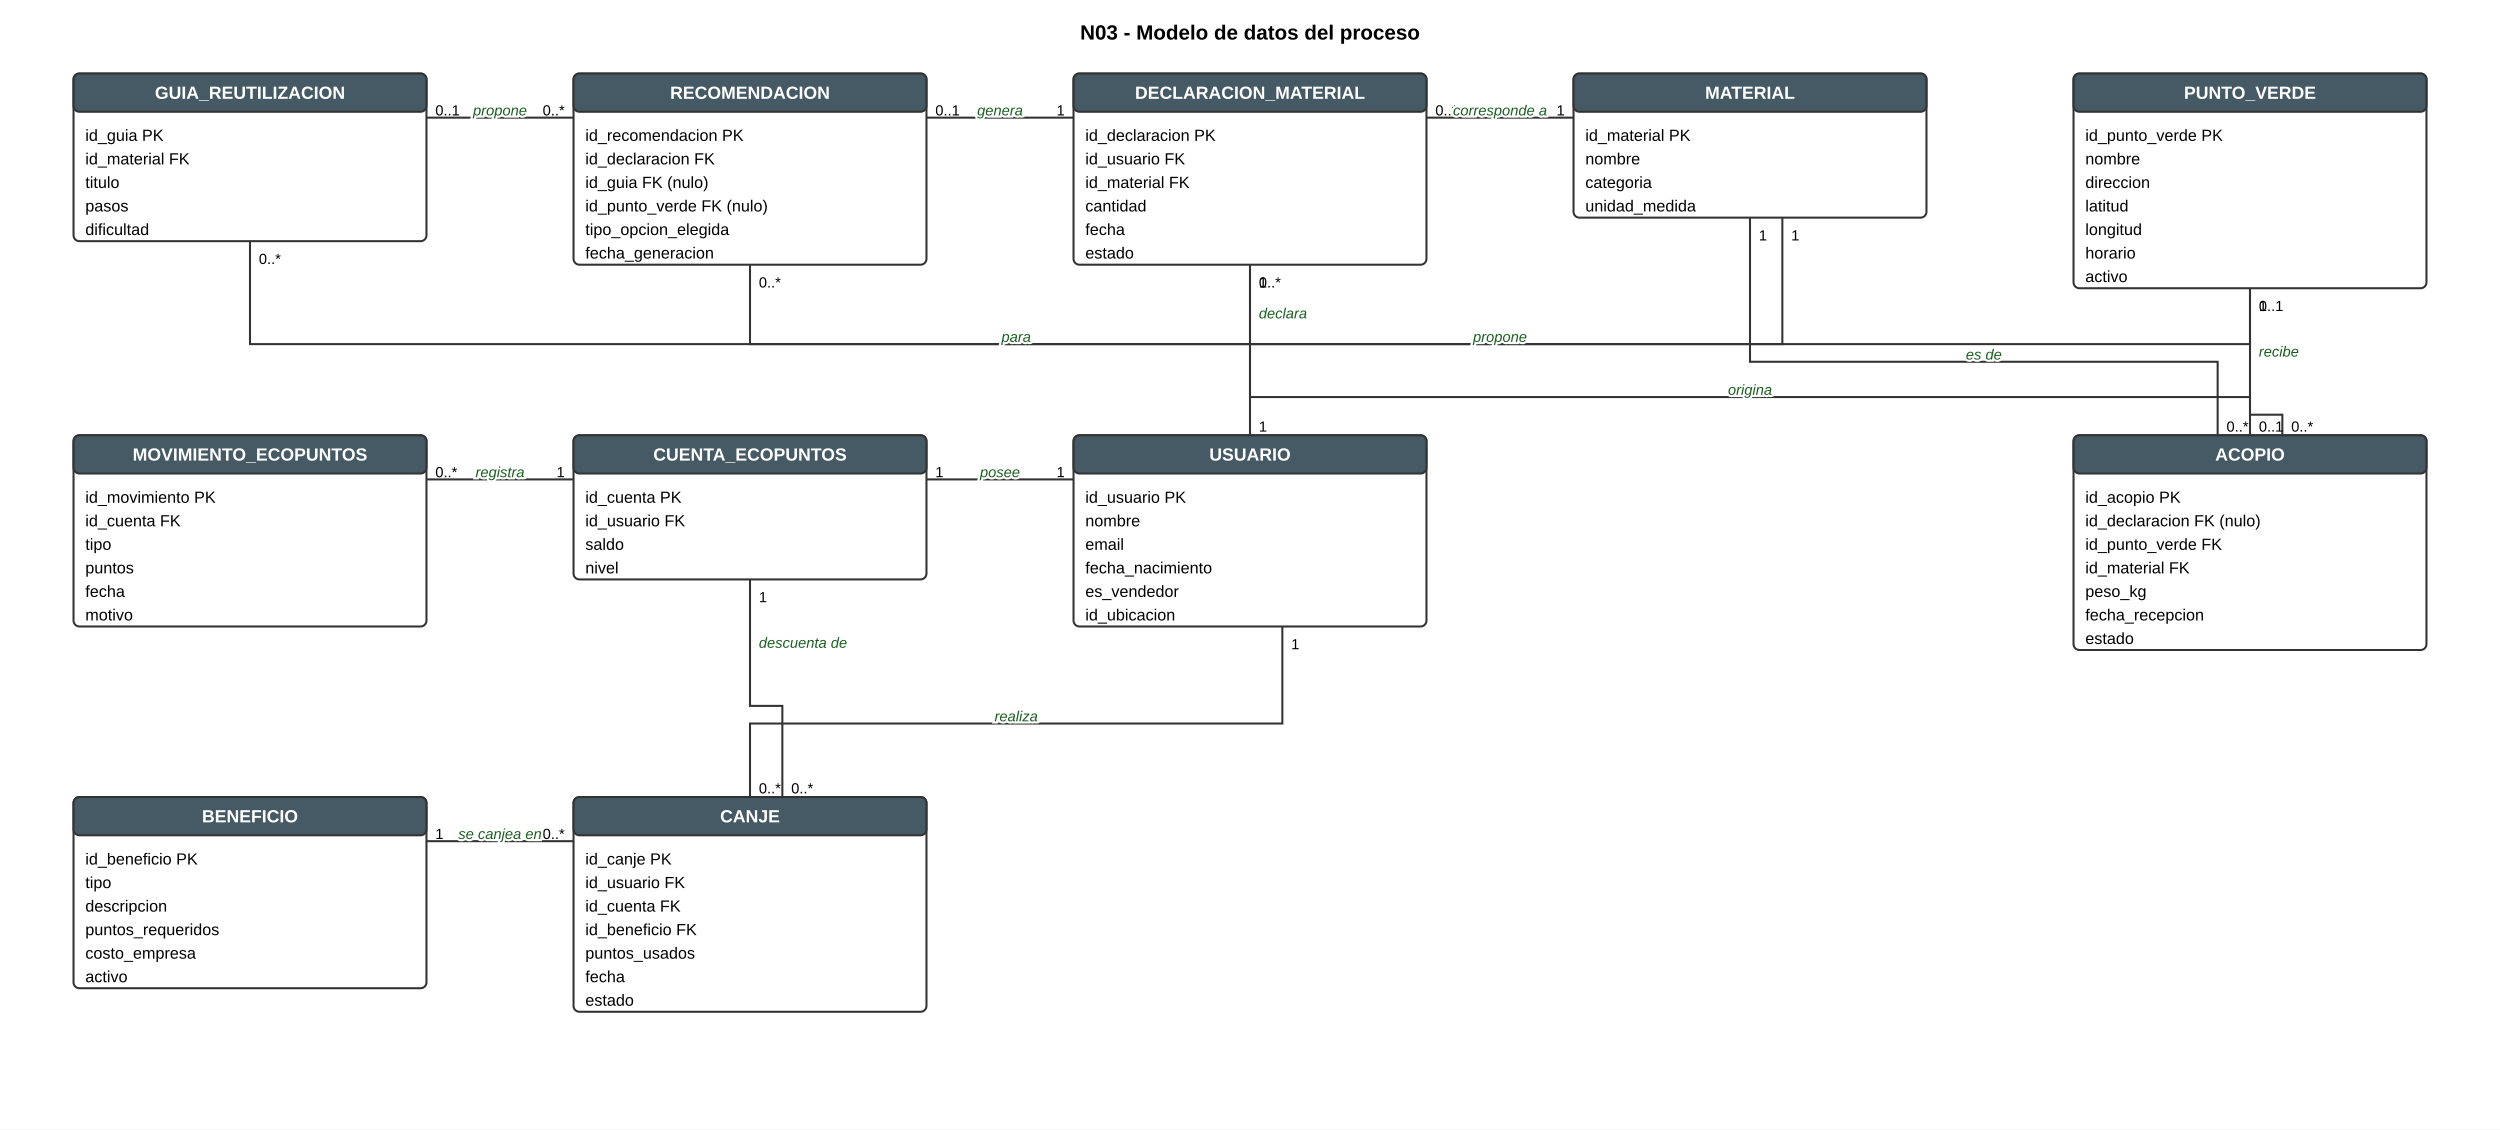
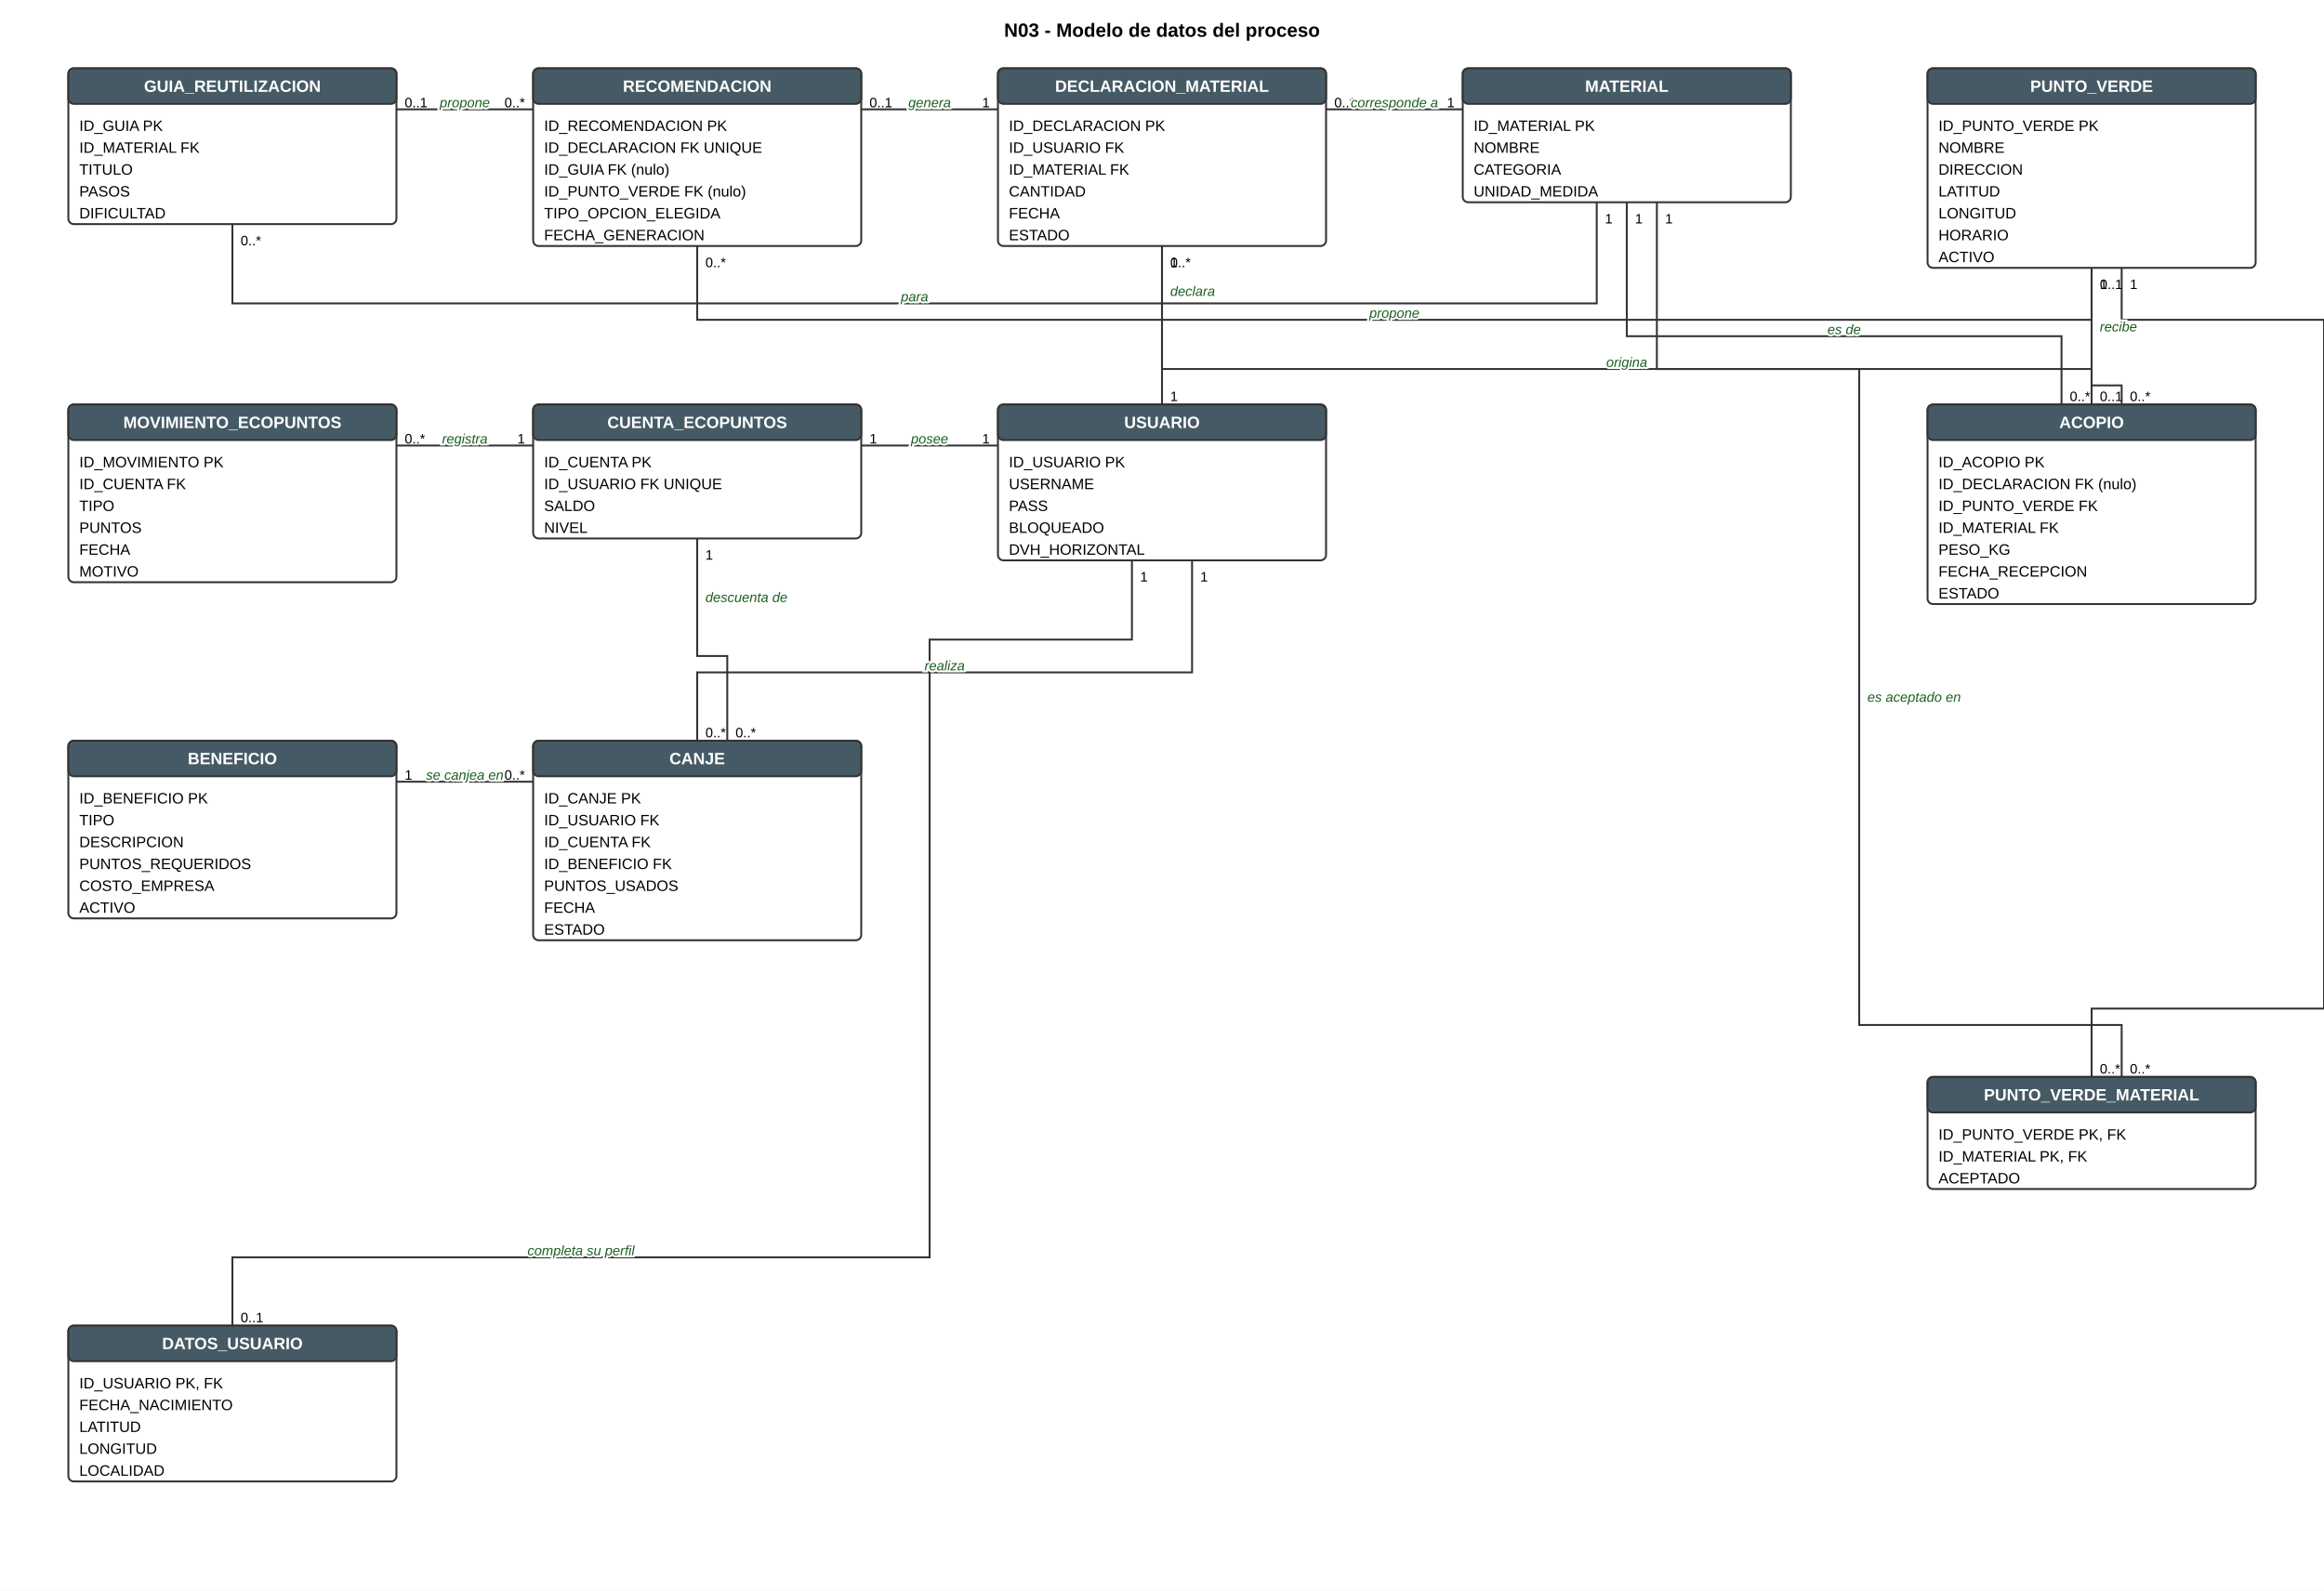
- <svg xmlns="http://www.w3.org/2000/svg" width="1700" height="768" viewBox="0 0 1700 768">
+ <svg xmlns="http://www.w3.org/2000/svg" width="1700" height="1164" viewBox="0 0 1700 1164">
  <defs>
    <marker id="ah" markerWidth="10" markerHeight="8" refX="9" refY="4" orient="auto">
      <path d="M0,0 L10,4 L0,8 z" fill="#333333" />
    </marker>
  </defs>
-   <rect width="1700" height="768" fill="#ffffff" />
+   <rect width="1700" height="1164" fill="#ffffff" />
  <text x="850.0" y="26.9" text-anchor="middle" font-size="14" font-weight="bold" fill="#000000" font-family="Arial, Helvetica, sans-serif">N03 - Modelo de datos del proceso</text>
  <polyline points="850.0,296.0 850.0,246.0 850.0,246.0 850.0,180.0" fill="none" stroke="#333333" stroke-width="1.4" />
  <polyline points="970.0,80.0 1070.0,80.0" fill="none" stroke="#333333" stroke-width="1.4" />
  <polyline points="730.0,80.0 630.0,80.0" fill="none" stroke="#333333" stroke-width="1.4" />
  <polyline points="390.0,80.0 290.0,80.0" fill="none" stroke="#333333" stroke-width="1.4" />
  <polyline points="510.0,180.0 510.0,234.0 1530.0,234.0 1530.0,196.0" fill="none" stroke="#333333" stroke-width="1.4" />
  <polyline points="850.0,180.0 850.0,270.0 1530.0,270.0 1530.0,296.0" fill="none" stroke="#333333" stroke-width="1.4" />
  <polyline points="1530.0,196.0 1530.0,282.0 1552.0,282.0 1552.0,296.0" fill="none" stroke="#333333" stroke-width="1.4" />
  <polyline points="1190.0,148.0 1190.0,246.0 1508.0,246.0 1508.0,296.0" fill="none" stroke="#333333" stroke-width="1.4" />
+   <polyline points="1552.0,196.0 1552.0,234.0 1700.0,234.0 1700.0,738.0 1530.0,738.0 1530.0,788.0" fill="none" stroke="#333333" stroke-width="1.4" />
+   <polyline points="1212.0,148.0 1212.0,270.0 1360.0,270.0 1360.0,750.0 1552.0,750.0 1552.0,788.0" fill="none" stroke="#333333" stroke-width="1.4" />
  <polyline points="730.0,326.0 630.0,326.0" fill="none" stroke="#333333" stroke-width="1.4" />
  <polyline points="390.0,326.0 290.0,326.0" fill="none" stroke="#333333" stroke-width="1.4" />
-   <polyline points="872.0,426.0 872.0,492.0 510.0,492.0 510.0,542.0" fill="none" stroke="#333333" stroke-width="1.4" />
+   <polyline points="872.0,410.0 872.0,492.0 510.0,492.0 510.0,542.0" fill="none" stroke="#333333" stroke-width="1.4" />
  <polyline points="290.0,572.0 390.0,572.0" fill="none" stroke="#333333" stroke-width="1.4" />
  <polyline points="510.0,394.0 510.0,480.0 532.0,480.0 532.0,542.0" fill="none" stroke="#333333" stroke-width="1.4" />
-   <polyline points="1212.0,148.0 1212.0,234.0 170.0,234.0 170.0,164.0" fill="none" stroke="#333333" stroke-width="1.4" />
-   <rect x="730.0" y="296.0" width="240.0" height="130.0" rx="4" fill="#ffffff" stroke="#333333" stroke-width="1.4" />
+   <polyline points="1168.0,148.0 1168.0,222.0 170.0,222.0 170.0,164.0" fill="none" stroke="#333333" stroke-width="1.4" />
+   <polyline points="828.0,410.0 828.0,468.0 680.0,468.0 680.0,920.0 170.0,920.0 170.0,970.0" fill="none" stroke="#333333" stroke-width="1.4" />
+   <rect x="730.0" y="296.0" width="240.0" height="114.0" rx="4" fill="#ffffff" stroke="#333333" stroke-width="1.4" />
  <rect x="730.0" y="296.0" width="240.0" height="26.0" rx="4" fill="#455a64" stroke="#333333" stroke-width="1.4" />
  <text x="850.0" y="313.2" text-anchor="middle" font-size="12" font-weight="bold" fill="#ffffff" font-family="Arial, Helvetica, sans-serif">USUARIO</text>
-   <text x="738.0" y="341.9" text-anchor="start" font-size="11" font-weight="normal" fill="#000000" font-family="Arial, Helvetica, sans-serif">id_usuario PK</text>
-   <text x="738.0" y="357.9" text-anchor="start" font-size="11" font-weight="normal" fill="#000000" font-family="Arial, Helvetica, sans-serif">nombre</text>
-   <text x="738.0" y="373.9" text-anchor="start" font-size="11" font-weight="normal" fill="#000000" font-family="Arial, Helvetica, sans-serif">email</text>
-   <text x="738.0" y="389.9" text-anchor="start" font-size="11" font-weight="normal" fill="#000000" font-family="Arial, Helvetica, sans-serif">fecha_nacimiento</text>
-   <text x="738.0" y="405.9" text-anchor="start" font-size="11" font-weight="normal" fill="#000000" font-family="Arial, Helvetica, sans-serif">es_vendedor</text>
-   <text x="738.0" y="421.9" text-anchor="start" font-size="11" font-weight="normal" fill="#000000" font-family="Arial, Helvetica, sans-serif">id_ubicacion</text>
+   <text x="738.0" y="341.9" text-anchor="start" font-size="11" font-weight="normal" fill="#000000" font-family="Arial, Helvetica, sans-serif">ID_USUARIO PK</text>
+   <text x="738.0" y="357.9" text-anchor="start" font-size="11" font-weight="normal" fill="#000000" font-family="Arial, Helvetica, sans-serif">USERNAME</text>
+   <text x="738.0" y="373.9" text-anchor="start" font-size="11" font-weight="normal" fill="#000000" font-family="Arial, Helvetica, sans-serif">PASS</text>
+   <text x="738.0" y="389.9" text-anchor="start" font-size="11" font-weight="normal" fill="#000000" font-family="Arial, Helvetica, sans-serif">BLOQUEADO</text>
+   <text x="738.0" y="405.9" text-anchor="start" font-size="11" font-weight="normal" fill="#000000" font-family="Arial, Helvetica, sans-serif">DVH_HORIZONTAL</text>
+   <rect x="50.0" y="970.0" width="240.0" height="114.0" rx="4" fill="#ffffff" stroke="#333333" stroke-width="1.4" />
+   <rect x="50.0" y="970.0" width="240.0" height="26.0" rx="4" fill="#455a64" stroke="#333333" stroke-width="1.4" />
+   <text x="170.0" y="987.2" text-anchor="middle" font-size="12" font-weight="bold" fill="#ffffff" font-family="Arial, Helvetica, sans-serif">DATOS_USUARIO</text>
+   <text x="58.0" y="1015.9" text-anchor="start" font-size="11" font-weight="normal" fill="#000000" font-family="Arial, Helvetica, sans-serif">ID_USUARIO PK, FK</text>
+   <text x="58.0" y="1031.8" text-anchor="start" font-size="11" font-weight="normal" fill="#000000" font-family="Arial, Helvetica, sans-serif">FECHA_NACIMIENTO</text>
+   <text x="58.0" y="1047.8" text-anchor="start" font-size="11" font-weight="normal" fill="#000000" font-family="Arial, Helvetica, sans-serif">LATITUD</text>
+   <text x="58.0" y="1063.8" text-anchor="start" font-size="11" font-weight="normal" fill="#000000" font-family="Arial, Helvetica, sans-serif">LONGITUD</text>
+   <text x="58.0" y="1079.8" text-anchor="start" font-size="11" font-weight="normal" fill="#000000" font-family="Arial, Helvetica, sans-serif">LOCALIDAD</text>
  <rect x="730.0" y="50.0" width="240.0" height="130.0" rx="4" fill="#ffffff" stroke="#333333" stroke-width="1.4" />
  <rect x="730.0" y="50.0" width="240.0" height="26.0" rx="4" fill="#455a64" stroke="#333333" stroke-width="1.4" />
  <text x="850.0" y="67.2" text-anchor="middle" font-size="12" font-weight="bold" fill="#ffffff" font-family="Arial, Helvetica, sans-serif">DECLARACION_MATERIAL</text>
-   <text x="738.0" y="95.8" text-anchor="start" font-size="11" font-weight="normal" fill="#000000" font-family="Arial, Helvetica, sans-serif">id_declaracion PK</text>
-   <text x="738.0" y="111.8" text-anchor="start" font-size="11" font-weight="normal" fill="#000000" font-family="Arial, Helvetica, sans-serif">id_usuario FK</text>
-   <text x="738.0" y="127.8" text-anchor="start" font-size="11" font-weight="normal" fill="#000000" font-family="Arial, Helvetica, sans-serif">id_material FK</text>
-   <text x="738.0" y="143.8" text-anchor="start" font-size="11" font-weight="normal" fill="#000000" font-family="Arial, Helvetica, sans-serif">cantidad</text>
-   <text x="738.0" y="159.8" text-anchor="start" font-size="11" font-weight="normal" fill="#000000" font-family="Arial, Helvetica, sans-serif">fecha</text>
-   <text x="738.0" y="175.8" text-anchor="start" font-size="11" font-weight="normal" fill="#000000" font-family="Arial, Helvetica, sans-serif">estado</text>
+   <text x="738.0" y="95.8" text-anchor="start" font-size="11" font-weight="normal" fill="#000000" font-family="Arial, Helvetica, sans-serif">ID_DECLARACION PK</text>
+   <text x="738.0" y="111.8" text-anchor="start" font-size="11" font-weight="normal" fill="#000000" font-family="Arial, Helvetica, sans-serif">ID_USUARIO FK</text>
+   <text x="738.0" y="127.8" text-anchor="start" font-size="11" font-weight="normal" fill="#000000" font-family="Arial, Helvetica, sans-serif">ID_MATERIAL FK</text>
+   <text x="738.0" y="143.8" text-anchor="start" font-size="11" font-weight="normal" fill="#000000" font-family="Arial, Helvetica, sans-serif">CANTIDAD</text>
+   <text x="738.0" y="159.8" text-anchor="start" font-size="11" font-weight="normal" fill="#000000" font-family="Arial, Helvetica, sans-serif">FECHA</text>
+   <text x="738.0" y="175.8" text-anchor="start" font-size="11" font-weight="normal" fill="#000000" font-family="Arial, Helvetica, sans-serif">ESTADO</text>
  <rect x="1070.0" y="50.0" width="240.0" height="98.0" rx="4" fill="#ffffff" stroke="#333333" stroke-width="1.4" />
  <rect x="1070.0" y="50.0" width="240.0" height="26.0" rx="4" fill="#455a64" stroke="#333333" stroke-width="1.4" />
  <text x="1190.0" y="67.2" text-anchor="middle" font-size="12" font-weight="bold" fill="#ffffff" font-family="Arial, Helvetica, sans-serif">MATERIAL</text>
-   <text x="1078.0" y="95.8" text-anchor="start" font-size="11" font-weight="normal" fill="#000000" font-family="Arial, Helvetica, sans-serif">id_material PK</text>
-   <text x="1078.0" y="111.8" text-anchor="start" font-size="11" font-weight="normal" fill="#000000" font-family="Arial, Helvetica, sans-serif">nombre</text>
-   <text x="1078.0" y="127.8" text-anchor="start" font-size="11" font-weight="normal" fill="#000000" font-family="Arial, Helvetica, sans-serif">categoria</text>
-   <text x="1078.0" y="143.8" text-anchor="start" font-size="11" font-weight="normal" fill="#000000" font-family="Arial, Helvetica, sans-serif">unidad_medida</text>
+   <text x="1078.0" y="95.8" text-anchor="start" font-size="11" font-weight="normal" fill="#000000" font-family="Arial, Helvetica, sans-serif">ID_MATERIAL PK</text>
+   <text x="1078.0" y="111.8" text-anchor="start" font-size="11" font-weight="normal" fill="#000000" font-family="Arial, Helvetica, sans-serif">NOMBRE</text>
+   <text x="1078.0" y="127.8" text-anchor="start" font-size="11" font-weight="normal" fill="#000000" font-family="Arial, Helvetica, sans-serif">CATEGORIA</text>
+   <text x="1078.0" y="143.8" text-anchor="start" font-size="11" font-weight="normal" fill="#000000" font-family="Arial, Helvetica, sans-serif">UNIDAD_MEDIDA</text>
  <rect x="390.0" y="50.0" width="240.0" height="130.0" rx="4" fill="#ffffff" stroke="#333333" stroke-width="1.4" />
  <rect x="390.0" y="50.0" width="240.0" height="26.0" rx="4" fill="#455a64" stroke="#333333" stroke-width="1.4" />
  <text x="510.0" y="67.2" text-anchor="middle" font-size="12" font-weight="bold" fill="#ffffff" font-family="Arial, Helvetica, sans-serif">RECOMENDACION</text>
-   <text x="398.0" y="95.8" text-anchor="start" font-size="11" font-weight="normal" fill="#000000" font-family="Arial, Helvetica, sans-serif">id_recomendacion PK</text>
-   <text x="398.0" y="111.8" text-anchor="start" font-size="11" font-weight="normal" fill="#000000" font-family="Arial, Helvetica, sans-serif">id_declaracion FK</text>
-   <text x="398.0" y="127.8" text-anchor="start" font-size="11" font-weight="normal" fill="#000000" font-family="Arial, Helvetica, sans-serif">id_guia FK (nulo)</text>
-   <text x="398.0" y="143.8" text-anchor="start" font-size="11" font-weight="normal" fill="#000000" font-family="Arial, Helvetica, sans-serif">id_punto_verde FK (nulo)</text>
-   <text x="398.0" y="159.8" text-anchor="start" font-size="11" font-weight="normal" fill="#000000" font-family="Arial, Helvetica, sans-serif">tipo_opcion_elegida</text>
-   <text x="398.0" y="175.8" text-anchor="start" font-size="11" font-weight="normal" fill="#000000" font-family="Arial, Helvetica, sans-serif">fecha_generacion</text>
+   <text x="398.0" y="95.8" text-anchor="start" font-size="11" font-weight="normal" fill="#000000" font-family="Arial, Helvetica, sans-serif">ID_RECOMENDACION PK</text>
+   <text x="398.0" y="111.8" text-anchor="start" font-size="11" font-weight="normal" fill="#000000" font-family="Arial, Helvetica, sans-serif">ID_DECLARACION FK UNIQUE</text>
+   <text x="398.0" y="127.8" text-anchor="start" font-size="11" font-weight="normal" fill="#000000" font-family="Arial, Helvetica, sans-serif">ID_GUIA FK (nulo)</text>
+   <text x="398.0" y="143.8" text-anchor="start" font-size="11" font-weight="normal" fill="#000000" font-family="Arial, Helvetica, sans-serif">ID_PUNTO_VERDE FK (nulo)</text>
+   <text x="398.0" y="159.8" text-anchor="start" font-size="11" font-weight="normal" fill="#000000" font-family="Arial, Helvetica, sans-serif">TIPO_OPCION_ELEGIDA</text>
+   <text x="398.0" y="175.8" text-anchor="start" font-size="11" font-weight="normal" fill="#000000" font-family="Arial, Helvetica, sans-serif">FECHA_GENERACION</text>
  <rect x="50.0" y="50.0" width="240.0" height="114.0" rx="4" fill="#ffffff" stroke="#333333" stroke-width="1.4" />
  <rect x="50.0" y="50.0" width="240.0" height="26.0" rx="4" fill="#455a64" stroke="#333333" stroke-width="1.4" />
  <text x="170.0" y="67.2" text-anchor="middle" font-size="12" font-weight="bold" fill="#ffffff" font-family="Arial, Helvetica, sans-serif">GUIA_REUTILIZACION</text>
-   <text x="58.0" y="95.8" text-anchor="start" font-size="11" font-weight="normal" fill="#000000" font-family="Arial, Helvetica, sans-serif">id_guia PK</text>
-   <text x="58.0" y="111.8" text-anchor="start" font-size="11" font-weight="normal" fill="#000000" font-family="Arial, Helvetica, sans-serif">id_material FK</text>
-   <text x="58.0" y="127.8" text-anchor="start" font-size="11" font-weight="normal" fill="#000000" font-family="Arial, Helvetica, sans-serif">titulo</text>
-   <text x="58.0" y="143.8" text-anchor="start" font-size="11" font-weight="normal" fill="#000000" font-family="Arial, Helvetica, sans-serif">pasos</text>
-   <text x="58.0" y="159.8" text-anchor="start" font-size="11" font-weight="normal" fill="#000000" font-family="Arial, Helvetica, sans-serif">dificultad</text>
+   <text x="58.0" y="95.8" text-anchor="start" font-size="11" font-weight="normal" fill="#000000" font-family="Arial, Helvetica, sans-serif">ID_GUIA PK</text>
+   <text x="58.0" y="111.8" text-anchor="start" font-size="11" font-weight="normal" fill="#000000" font-family="Arial, Helvetica, sans-serif">ID_MATERIAL FK</text>
+   <text x="58.0" y="127.8" text-anchor="start" font-size="11" font-weight="normal" fill="#000000" font-family="Arial, Helvetica, sans-serif">TITULO</text>
+   <text x="58.0" y="143.8" text-anchor="start" font-size="11" font-weight="normal" fill="#000000" font-family="Arial, Helvetica, sans-serif">PASOS</text>
+   <text x="58.0" y="159.8" text-anchor="start" font-size="11" font-weight="normal" fill="#000000" font-family="Arial, Helvetica, sans-serif">DIFICULTAD</text>
  <rect x="1410.0" y="50.0" width="240.0" height="146.0" rx="4" fill="#ffffff" stroke="#333333" stroke-width="1.4" />
  <rect x="1410.0" y="50.0" width="240.0" height="26.0" rx="4" fill="#455a64" stroke="#333333" stroke-width="1.4" />
  <text x="1530.0" y="67.2" text-anchor="middle" font-size="12" font-weight="bold" fill="#ffffff" font-family="Arial, Helvetica, sans-serif">PUNTO_VERDE</text>
-   <text x="1418.0" y="95.8" text-anchor="start" font-size="11" font-weight="normal" fill="#000000" font-family="Arial, Helvetica, sans-serif">id_punto_verde PK</text>
-   <text x="1418.0" y="111.8" text-anchor="start" font-size="11" font-weight="normal" fill="#000000" font-family="Arial, Helvetica, sans-serif">nombre</text>
-   <text x="1418.0" y="127.8" text-anchor="start" font-size="11" font-weight="normal" fill="#000000" font-family="Arial, Helvetica, sans-serif">direccion</text>
-   <text x="1418.0" y="143.8" text-anchor="start" font-size="11" font-weight="normal" fill="#000000" font-family="Arial, Helvetica, sans-serif">latitud</text>
-   <text x="1418.0" y="159.8" text-anchor="start" font-size="11" font-weight="normal" fill="#000000" font-family="Arial, Helvetica, sans-serif">longitud</text>
-   <text x="1418.0" y="175.8" text-anchor="start" font-size="11" font-weight="normal" fill="#000000" font-family="Arial, Helvetica, sans-serif">horario</text>
-   <text x="1418.0" y="191.8" text-anchor="start" font-size="11" font-weight="normal" fill="#000000" font-family="Arial, Helvetica, sans-serif">activo</text>
+   <text x="1418.0" y="95.8" text-anchor="start" font-size="11" font-weight="normal" fill="#000000" font-family="Arial, Helvetica, sans-serif">ID_PUNTO_VERDE PK</text>
+   <text x="1418.0" y="111.8" text-anchor="start" font-size="11" font-weight="normal" fill="#000000" font-family="Arial, Helvetica, sans-serif">NOMBRE</text>
+   <text x="1418.0" y="127.8" text-anchor="start" font-size="11" font-weight="normal" fill="#000000" font-family="Arial, Helvetica, sans-serif">DIRECCION</text>
+   <text x="1418.0" y="143.8" text-anchor="start" font-size="11" font-weight="normal" fill="#000000" font-family="Arial, Helvetica, sans-serif">LATITUD</text>
+   <text x="1418.0" y="159.8" text-anchor="start" font-size="11" font-weight="normal" fill="#000000" font-family="Arial, Helvetica, sans-serif">LONGITUD</text>
+   <text x="1418.0" y="175.8" text-anchor="start" font-size="11" font-weight="normal" fill="#000000" font-family="Arial, Helvetica, sans-serif">HORARIO</text>
+   <text x="1418.0" y="191.8" text-anchor="start" font-size="11" font-weight="normal" fill="#000000" font-family="Arial, Helvetica, sans-serif">ACTIVO</text>
  <rect x="390.0" y="296.0" width="240.0" height="98.0" rx="4" fill="#ffffff" stroke="#333333" stroke-width="1.4" />
  <rect x="390.0" y="296.0" width="240.0" height="26.0" rx="4" fill="#455a64" stroke="#333333" stroke-width="1.4" />
  <text x="510.0" y="313.2" text-anchor="middle" font-size="12" font-weight="bold" fill="#ffffff" font-family="Arial, Helvetica, sans-serif">CUENTA_ECOPUNTOS</text>
-   <text x="398.0" y="341.9" text-anchor="start" font-size="11" font-weight="normal" fill="#000000" font-family="Arial, Helvetica, sans-serif">id_cuenta PK</text>
-   <text x="398.0" y="357.9" text-anchor="start" font-size="11" font-weight="normal" fill="#000000" font-family="Arial, Helvetica, sans-serif">id_usuario FK</text>
-   <text x="398.0" y="373.9" text-anchor="start" font-size="11" font-weight="normal" fill="#000000" font-family="Arial, Helvetica, sans-serif">saldo</text>
-   <text x="398.0" y="389.9" text-anchor="start" font-size="11" font-weight="normal" fill="#000000" font-family="Arial, Helvetica, sans-serif">nivel</text>
+   <text x="398.0" y="341.9" text-anchor="start" font-size="11" font-weight="normal" fill="#000000" font-family="Arial, Helvetica, sans-serif">ID_CUENTA PK</text>
+   <text x="398.0" y="357.9" text-anchor="start" font-size="11" font-weight="normal" fill="#000000" font-family="Arial, Helvetica, sans-serif">ID_USUARIO FK UNIQUE</text>
+   <text x="398.0" y="373.9" text-anchor="start" font-size="11" font-weight="normal" fill="#000000" font-family="Arial, Helvetica, sans-serif">SALDO</text>
+   <text x="398.0" y="389.9" text-anchor="start" font-size="11" font-weight="normal" fill="#000000" font-family="Arial, Helvetica, sans-serif">NIVEL</text>
  <rect x="50.0" y="296.0" width="240.0" height="130.0" rx="4" fill="#ffffff" stroke="#333333" stroke-width="1.4" />
  <rect x="50.0" y="296.0" width="240.0" height="26.0" rx="4" fill="#455a64" stroke="#333333" stroke-width="1.4" />
  <text x="170.0" y="313.2" text-anchor="middle" font-size="12" font-weight="bold" fill="#ffffff" font-family="Arial, Helvetica, sans-serif">MOVIMIENTO_ECOPUNTOS</text>
-   <text x="58.0" y="341.9" text-anchor="start" font-size="11" font-weight="normal" fill="#000000" font-family="Arial, Helvetica, sans-serif">id_movimiento PK</text>
-   <text x="58.0" y="357.9" text-anchor="start" font-size="11" font-weight="normal" fill="#000000" font-family="Arial, Helvetica, sans-serif">id_cuenta FK</text>
-   <text x="58.0" y="373.9" text-anchor="start" font-size="11" font-weight="normal" fill="#000000" font-family="Arial, Helvetica, sans-serif">tipo</text>
-   <text x="58.0" y="389.9" text-anchor="start" font-size="11" font-weight="normal" fill="#000000" font-family="Arial, Helvetica, sans-serif">puntos</text>
-   <text x="58.0" y="405.9" text-anchor="start" font-size="11" font-weight="normal" fill="#000000" font-family="Arial, Helvetica, sans-serif">fecha</text>
-   <text x="58.0" y="421.9" text-anchor="start" font-size="11" font-weight="normal" fill="#000000" font-family="Arial, Helvetica, sans-serif">motivo</text>
+   <text x="58.0" y="341.9" text-anchor="start" font-size="11" font-weight="normal" fill="#000000" font-family="Arial, Helvetica, sans-serif">ID_MOVIMIENTO PK</text>
+   <text x="58.0" y="357.9" text-anchor="start" font-size="11" font-weight="normal" fill="#000000" font-family="Arial, Helvetica, sans-serif">ID_CUENTA FK</text>
+   <text x="58.0" y="373.9" text-anchor="start" font-size="11" font-weight="normal" fill="#000000" font-family="Arial, Helvetica, sans-serif">TIPO</text>
+   <text x="58.0" y="389.9" text-anchor="start" font-size="11" font-weight="normal" fill="#000000" font-family="Arial, Helvetica, sans-serif">PUNTOS</text>
+   <text x="58.0" y="405.9" text-anchor="start" font-size="11" font-weight="normal" fill="#000000" font-family="Arial, Helvetica, sans-serif">FECHA</text>
+   <text x="58.0" y="421.9" text-anchor="start" font-size="11" font-weight="normal" fill="#000000" font-family="Arial, Helvetica, sans-serif">MOTIVO</text>
  <rect x="1410.0" y="296.0" width="240.0" height="146.0" rx="4" fill="#ffffff" stroke="#333333" stroke-width="1.4" />
  <rect x="1410.0" y="296.0" width="240.0" height="26.0" rx="4" fill="#455a64" stroke="#333333" stroke-width="1.4" />
  <text x="1530.0" y="313.2" text-anchor="middle" font-size="12" font-weight="bold" fill="#ffffff" font-family="Arial, Helvetica, sans-serif">ACOPIO</text>
-   <text x="1418.0" y="341.9" text-anchor="start" font-size="11" font-weight="normal" fill="#000000" font-family="Arial, Helvetica, sans-serif">id_acopio PK</text>
-   <text x="1418.0" y="357.9" text-anchor="start" font-size="11" font-weight="normal" fill="#000000" font-family="Arial, Helvetica, sans-serif">id_declaracion FK (nulo)</text>
-   <text x="1418.0" y="373.9" text-anchor="start" font-size="11" font-weight="normal" fill="#000000" font-family="Arial, Helvetica, sans-serif">id_punto_verde FK</text>
-   <text x="1418.0" y="389.9" text-anchor="start" font-size="11" font-weight="normal" fill="#000000" font-family="Arial, Helvetica, sans-serif">id_material FK</text>
-   <text x="1418.0" y="405.9" text-anchor="start" font-size="11" font-weight="normal" fill="#000000" font-family="Arial, Helvetica, sans-serif">peso_kg</text>
-   <text x="1418.0" y="421.9" text-anchor="start" font-size="11" font-weight="normal" fill="#000000" font-family="Arial, Helvetica, sans-serif">fecha_recepcion</text>
-   <text x="1418.0" y="437.9" text-anchor="start" font-size="11" font-weight="normal" fill="#000000" font-family="Arial, Helvetica, sans-serif">estado</text>
+   <text x="1418.0" y="341.9" text-anchor="start" font-size="11" font-weight="normal" fill="#000000" font-family="Arial, Helvetica, sans-serif">ID_ACOPIO PK</text>
+   <text x="1418.0" y="357.9" text-anchor="start" font-size="11" font-weight="normal" fill="#000000" font-family="Arial, Helvetica, sans-serif">ID_DECLARACION FK (nulo)</text>
+   <text x="1418.0" y="373.9" text-anchor="start" font-size="11" font-weight="normal" fill="#000000" font-family="Arial, Helvetica, sans-serif">ID_PUNTO_VERDE FK</text>
+   <text x="1418.0" y="389.9" text-anchor="start" font-size="11" font-weight="normal" fill="#000000" font-family="Arial, Helvetica, sans-serif">ID_MATERIAL FK</text>
+   <text x="1418.0" y="405.9" text-anchor="start" font-size="11" font-weight="normal" fill="#000000" font-family="Arial, Helvetica, sans-serif">PESO_KG</text>
+   <text x="1418.0" y="421.9" text-anchor="start" font-size="11" font-weight="normal" fill="#000000" font-family="Arial, Helvetica, sans-serif">FECHA_RECEPCION</text>
+   <text x="1418.0" y="437.9" text-anchor="start" font-size="11" font-weight="normal" fill="#000000" font-family="Arial, Helvetica, sans-serif">ESTADO</text>
+   <rect x="1410.0" y="788.0" width="240.0" height="82.0" rx="4" fill="#ffffff" stroke="#333333" stroke-width="1.4" />
+   <rect x="1410.0" y="788.0" width="240.0" height="26.0" rx="4" fill="#455a64" stroke="#333333" stroke-width="1.4" />
+   <text x="1530.0" y="805.2" text-anchor="middle" font-size="12" font-weight="bold" fill="#ffffff" font-family="Arial, Helvetica, sans-serif">PUNTO_VERDE_MATERIAL</text>
+   <text x="1418.0" y="833.9" text-anchor="start" font-size="11" font-weight="normal" fill="#000000" font-family="Arial, Helvetica, sans-serif">ID_PUNTO_VERDE PK, FK</text>
+   <text x="1418.0" y="849.9" text-anchor="start" font-size="11" font-weight="normal" fill="#000000" font-family="Arial, Helvetica, sans-serif">ID_MATERIAL PK, FK</text>
+   <text x="1418.0" y="865.9" text-anchor="start" font-size="11" font-weight="normal" fill="#000000" font-family="Arial, Helvetica, sans-serif">ACEPTADO</text>
  <rect x="390.0" y="542.0" width="240.0" height="146.0" rx="4" fill="#ffffff" stroke="#333333" stroke-width="1.4" />
  <rect x="390.0" y="542.0" width="240.0" height="26.0" rx="4" fill="#455a64" stroke="#333333" stroke-width="1.4" />
  <text x="510.0" y="559.2" text-anchor="middle" font-size="12" font-weight="bold" fill="#ffffff" font-family="Arial, Helvetica, sans-serif">CANJE</text>
-   <text x="398.0" y="587.9" text-anchor="start" font-size="11" font-weight="normal" fill="#000000" font-family="Arial, Helvetica, sans-serif">id_canje PK</text>
-   <text x="398.0" y="603.9" text-anchor="start" font-size="11" font-weight="normal" fill="#000000" font-family="Arial, Helvetica, sans-serif">id_usuario FK</text>
-   <text x="398.0" y="619.9" text-anchor="start" font-size="11" font-weight="normal" fill="#000000" font-family="Arial, Helvetica, sans-serif">id_cuenta FK</text>
-   <text x="398.0" y="635.9" text-anchor="start" font-size="11" font-weight="normal" fill="#000000" font-family="Arial, Helvetica, sans-serif">id_beneficio FK</text>
-   <text x="398.0" y="651.9" text-anchor="start" font-size="11" font-weight="normal" fill="#000000" font-family="Arial, Helvetica, sans-serif">puntos_usados</text>
-   <text x="398.0" y="667.9" text-anchor="start" font-size="11" font-weight="normal" fill="#000000" font-family="Arial, Helvetica, sans-serif">fecha</text>
-   <text x="398.0" y="683.9" text-anchor="start" font-size="11" font-weight="normal" fill="#000000" font-family="Arial, Helvetica, sans-serif">estado</text>
+   <text x="398.0" y="587.9" text-anchor="start" font-size="11" font-weight="normal" fill="#000000" font-family="Arial, Helvetica, sans-serif">ID_CANJE PK</text>
+   <text x="398.0" y="603.9" text-anchor="start" font-size="11" font-weight="normal" fill="#000000" font-family="Arial, Helvetica, sans-serif">ID_USUARIO FK</text>
+   <text x="398.0" y="619.9" text-anchor="start" font-size="11" font-weight="normal" fill="#000000" font-family="Arial, Helvetica, sans-serif">ID_CUENTA FK</text>
+   <text x="398.0" y="635.9" text-anchor="start" font-size="11" font-weight="normal" fill="#000000" font-family="Arial, Helvetica, sans-serif">ID_BENEFICIO FK</text>
+   <text x="398.0" y="651.9" text-anchor="start" font-size="11" font-weight="normal" fill="#000000" font-family="Arial, Helvetica, sans-serif">PUNTOS_USADOS</text>
+   <text x="398.0" y="667.9" text-anchor="start" font-size="11" font-weight="normal" fill="#000000" font-family="Arial, Helvetica, sans-serif">FECHA</text>
+   <text x="398.0" y="683.9" text-anchor="start" font-size="11" font-weight="normal" fill="#000000" font-family="Arial, Helvetica, sans-serif">ESTADO</text>
  <rect x="50.0" y="542.0" width="240.0" height="130.0" rx="4" fill="#ffffff" stroke="#333333" stroke-width="1.4" />
  <rect x="50.0" y="542.0" width="240.0" height="26.0" rx="4" fill="#455a64" stroke="#333333" stroke-width="1.4" />
  <text x="170.0" y="559.2" text-anchor="middle" font-size="12" font-weight="bold" fill="#ffffff" font-family="Arial, Helvetica, sans-serif">BENEFICIO</text>
-   <text x="58.0" y="587.9" text-anchor="start" font-size="11" font-weight="normal" fill="#000000" font-family="Arial, Helvetica, sans-serif">id_beneficio PK</text>
-   <text x="58.0" y="603.9" text-anchor="start" font-size="11" font-weight="normal" fill="#000000" font-family="Arial, Helvetica, sans-serif">tipo</text>
-   <text x="58.0" y="619.9" text-anchor="start" font-size="11" font-weight="normal" fill="#000000" font-family="Arial, Helvetica, sans-serif">descripcion</text>
-   <text x="58.0" y="635.9" text-anchor="start" font-size="11" font-weight="normal" fill="#000000" font-family="Arial, Helvetica, sans-serif">puntos_requeridos</text>
-   <text x="58.0" y="651.9" text-anchor="start" font-size="11" font-weight="normal" fill="#000000" font-family="Arial, Helvetica, sans-serif">costo_empresa</text>
-   <text x="58.0" y="667.9" text-anchor="start" font-size="11" font-weight="normal" fill="#000000" font-family="Arial, Helvetica, sans-serif">activo</text>
+   <text x="58.0" y="587.9" text-anchor="start" font-size="11" font-weight="normal" fill="#000000" font-family="Arial, Helvetica, sans-serif">ID_BENEFICIO PK</text>
+   <text x="58.0" y="603.9" text-anchor="start" font-size="11" font-weight="normal" fill="#000000" font-family="Arial, Helvetica, sans-serif">TIPO</text>
+   <text x="58.0" y="619.9" text-anchor="start" font-size="11" font-weight="normal" fill="#000000" font-family="Arial, Helvetica, sans-serif">DESCRIPCION</text>
+   <text x="58.0" y="635.9" text-anchor="start" font-size="11" font-weight="normal" fill="#000000" font-family="Arial, Helvetica, sans-serif">PUNTOS_REQUERIDOS</text>
+   <text x="58.0" y="651.9" text-anchor="start" font-size="11" font-weight="normal" fill="#000000" font-family="Arial, Helvetica, sans-serif">COSTO_EMPRESA</text>
+   <text x="58.0" y="667.9" text-anchor="start" font-size="11" font-weight="normal" fill="#000000" font-family="Arial, Helvetica, sans-serif">ACTIVO</text>
  <text x="856.0" y="293.5" text-anchor="start" font-size="10" font-weight="normal" fill="#000000" font-family="Arial, Helvetica, sans-serif">1</text>
  <text x="856.0" y="195.5" text-anchor="start" font-size="10" font-weight="normal" fill="#000000" font-family="Arial, Helvetica, sans-serif">0..*</text>
  <text x="856.0" y="216.5" text-anchor="start" font-size="10" font-weight="normal" fill="#1b5e20" font-family="Arial, Helvetica, sans-serif" font-style="italic" paint-order="stroke" stroke="#ffffff" stroke-width="3">declara</text>
  <text x="976.0" y="78.5" text-anchor="start" font-size="10" font-weight="normal" fill="#000000" font-family="Arial, Helvetica, sans-serif">0..*</text>
  <text x="1064.0" y="78.5" text-anchor="end" font-size="10" font-weight="normal" fill="#000000" font-family="Arial, Helvetica, sans-serif">1</text>
  <text x="1020.0" y="78.5" text-anchor="middle" font-size="10" font-weight="normal" fill="#1b5e20" font-family="Arial, Helvetica, sans-serif" font-style="italic" paint-order="stroke" stroke="#ffffff" stroke-width="3">corresponde a</text>
  <text x="724.0" y="78.5" text-anchor="end" font-size="10" font-weight="normal" fill="#000000" font-family="Arial, Helvetica, sans-serif">1</text>
  <text x="636.0" y="78.5" text-anchor="start" font-size="10" font-weight="normal" fill="#000000" font-family="Arial, Helvetica, sans-serif">0..1</text>
  <text x="680.0" y="78.5" text-anchor="middle" font-size="10" font-weight="normal" fill="#1b5e20" font-family="Arial, Helvetica, sans-serif" font-style="italic" paint-order="stroke" stroke="#ffffff" stroke-width="3">genera</text>
  <text x="384.0" y="78.5" text-anchor="end" font-size="10" font-weight="normal" fill="#000000" font-family="Arial, Helvetica, sans-serif">0..*</text>
  <text x="296.0" y="78.5" text-anchor="start" font-size="10" font-weight="normal" fill="#000000" font-family="Arial, Helvetica, sans-serif">0..1</text>
  <text x="340.0" y="78.5" text-anchor="middle" font-size="10" font-weight="normal" fill="#1b5e20" font-family="Arial, Helvetica, sans-serif" font-style="italic" paint-order="stroke" stroke="#ffffff" stroke-width="3">propone</text>
  <text x="516.0" y="195.5" text-anchor="start" font-size="10" font-weight="normal" fill="#000000" font-family="Arial, Helvetica, sans-serif">0..*</text>
  <text x="1536.0" y="211.5" text-anchor="start" font-size="10" font-weight="normal" fill="#000000" font-family="Arial, Helvetica, sans-serif">0..1</text>
  <text x="1020.0" y="232.5" text-anchor="middle" font-size="10" font-weight="normal" fill="#1b5e20" font-family="Arial, Helvetica, sans-serif" font-style="italic" paint-order="stroke" stroke="#ffffff" stroke-width="3">propone</text>
  <text x="856.0" y="195.5" text-anchor="start" font-size="10" font-weight="normal" fill="#000000" font-family="Arial, Helvetica, sans-serif">1</text>
  <text x="1536.0" y="293.5" text-anchor="start" font-size="10" font-weight="normal" fill="#000000" font-family="Arial, Helvetica, sans-serif">0..1</text>
  <text x="1190.0" y="268.5" text-anchor="middle" font-size="10" font-weight="normal" fill="#1b5e20" font-family="Arial, Helvetica, sans-serif" font-style="italic" paint-order="stroke" stroke="#ffffff" stroke-width="3">origina</text>
  <text x="1536.0" y="211.5" text-anchor="start" font-size="10" font-weight="normal" fill="#000000" font-family="Arial, Helvetica, sans-serif">1</text>
  <text x="1558.0" y="293.5" text-anchor="start" font-size="10" font-weight="normal" fill="#000000" font-family="Arial, Helvetica, sans-serif">0..*</text>
  <text x="1536.0" y="242.5" text-anchor="start" font-size="10" font-weight="normal" fill="#1b5e20" font-family="Arial, Helvetica, sans-serif" font-style="italic" paint-order="stroke" stroke="#ffffff" stroke-width="3">recibe</text>
  <text x="1196.0" y="163.5" text-anchor="start" font-size="10" font-weight="normal" fill="#000000" font-family="Arial, Helvetica, sans-serif">1</text>
  <text x="1514.0" y="293.5" text-anchor="start" font-size="10" font-weight="normal" fill="#000000" font-family="Arial, Helvetica, sans-serif">0..*</text>
  <text x="1349.0" y="244.5" text-anchor="middle" font-size="10" font-weight="normal" fill="#1b5e20" font-family="Arial, Helvetica, sans-serif" font-style="italic" paint-order="stroke" stroke="#ffffff" stroke-width="3">es de</text>
+   <text x="1558.0" y="211.5" text-anchor="start" font-size="10" font-weight="normal" fill="#000000" font-family="Arial, Helvetica, sans-serif">1</text>
+   <text x="1536.0" y="785.5" text-anchor="start" font-size="10" font-weight="normal" fill="#000000" font-family="Arial, Helvetica, sans-serif">0..*</text>
+   <text x="1706.0" y="489.5" text-anchor="start" font-size="10" font-weight="normal" fill="#1b5e20" font-family="Arial, Helvetica, sans-serif" font-style="italic" paint-order="stroke" stroke="#ffffff" stroke-width="3">acepta</text>
+   <text x="1218.0" y="163.5" text-anchor="start" font-size="10" font-weight="normal" fill="#000000" font-family="Arial, Helvetica, sans-serif">1</text>
+   <text x="1558.0" y="785.5" text-anchor="start" font-size="10" font-weight="normal" fill="#000000" font-family="Arial, Helvetica, sans-serif">0..*</text>
+   <text x="1366.0" y="513.5" text-anchor="start" font-size="10" font-weight="normal" fill="#1b5e20" font-family="Arial, Helvetica, sans-serif" font-style="italic" paint-order="stroke" stroke="#ffffff" stroke-width="3">es aceptado en</text>
  <text x="724.0" y="324.5" text-anchor="end" font-size="10" font-weight="normal" fill="#000000" font-family="Arial, Helvetica, sans-serif">1</text>
  <text x="636.0" y="324.5" text-anchor="start" font-size="10" font-weight="normal" fill="#000000" font-family="Arial, Helvetica, sans-serif">1</text>
  <text x="680.0" y="324.5" text-anchor="middle" font-size="10" font-weight="normal" fill="#1b5e20" font-family="Arial, Helvetica, sans-serif" font-style="italic" paint-order="stroke" stroke="#ffffff" stroke-width="3">posee</text>
  <text x="384.0" y="324.5" text-anchor="end" font-size="10" font-weight="normal" fill="#000000" font-family="Arial, Helvetica, sans-serif">1</text>
  <text x="296.0" y="324.5" text-anchor="start" font-size="10" font-weight="normal" fill="#000000" font-family="Arial, Helvetica, sans-serif">0..*</text>
  <text x="340.0" y="324.5" text-anchor="middle" font-size="10" font-weight="normal" fill="#1b5e20" font-family="Arial, Helvetica, sans-serif" font-style="italic" paint-order="stroke" stroke="#ffffff" stroke-width="3">registra</text>
-   <text x="878.0" y="441.5" text-anchor="start" font-size="10" font-weight="normal" fill="#000000" font-family="Arial, Helvetica, sans-serif">1</text>
+   <text x="878.0" y="425.5" text-anchor="start" font-size="10" font-weight="normal" fill="#000000" font-family="Arial, Helvetica, sans-serif">1</text>
  <text x="516.0" y="539.5" text-anchor="start" font-size="10" font-weight="normal" fill="#000000" font-family="Arial, Helvetica, sans-serif">0..*</text>
  <text x="691.0" y="490.5" text-anchor="middle" font-size="10" font-weight="normal" fill="#1b5e20" font-family="Arial, Helvetica, sans-serif" font-style="italic" paint-order="stroke" stroke="#ffffff" stroke-width="3">realiza</text>
  <text x="296.0" y="570.5" text-anchor="start" font-size="10" font-weight="normal" fill="#000000" font-family="Arial, Helvetica, sans-serif">1</text>
  <text x="384.0" y="570.5" text-anchor="end" font-size="10" font-weight="normal" fill="#000000" font-family="Arial, Helvetica, sans-serif">0..*</text>
  <text x="340.0" y="570.5" text-anchor="middle" font-size="10" font-weight="normal" fill="#1b5e20" font-family="Arial, Helvetica, sans-serif" font-style="italic" paint-order="stroke" stroke="#ffffff" stroke-width="3">se canjea en</text>
  <text x="516.0" y="409.5" text-anchor="start" font-size="10" font-weight="normal" fill="#000000" font-family="Arial, Helvetica, sans-serif">1</text>
  <text x="538.0" y="539.5" text-anchor="start" font-size="10" font-weight="normal" fill="#000000" font-family="Arial, Helvetica, sans-serif">0..*</text>
  <text x="516.0" y="440.5" text-anchor="start" font-size="10" font-weight="normal" fill="#1b5e20" font-family="Arial, Helvetica, sans-serif" font-style="italic" paint-order="stroke" stroke="#ffffff" stroke-width="3">descuenta de</text>
-   <text x="1218.0" y="163.5" text-anchor="start" font-size="10" font-weight="normal" fill="#000000" font-family="Arial, Helvetica, sans-serif">1</text>
+   <text x="1174.0" y="163.5" text-anchor="start" font-size="10" font-weight="normal" fill="#000000" font-family="Arial, Helvetica, sans-serif">1</text>
  <text x="176.0" y="179.5" text-anchor="start" font-size="10" font-weight="normal" fill="#000000" font-family="Arial, Helvetica, sans-serif">0..*</text>
-   <text x="691.0" y="232.5" text-anchor="middle" font-size="10" font-weight="normal" fill="#1b5e20" font-family="Arial, Helvetica, sans-serif" font-style="italic" paint-order="stroke" stroke="#ffffff" stroke-width="3">para</text>
+   <text x="669.0" y="220.5" text-anchor="middle" font-size="10" font-weight="normal" fill="#1b5e20" font-family="Arial, Helvetica, sans-serif" font-style="italic" paint-order="stroke" stroke="#ffffff" stroke-width="3">para</text>
+   <text x="834.0" y="425.5" text-anchor="start" font-size="10" font-weight="normal" fill="#000000" font-family="Arial, Helvetica, sans-serif">1</text>
+   <text x="176.0" y="967.5" text-anchor="start" font-size="10" font-weight="normal" fill="#000000" font-family="Arial, Helvetica, sans-serif">0..1</text>
+   <text x="425.0" y="918.5" text-anchor="middle" font-size="10" font-weight="normal" fill="#1b5e20" font-family="Arial, Helvetica, sans-serif" font-style="italic" paint-order="stroke" stroke="#ffffff" stroke-width="3">completa su perfil</text>
</svg>
